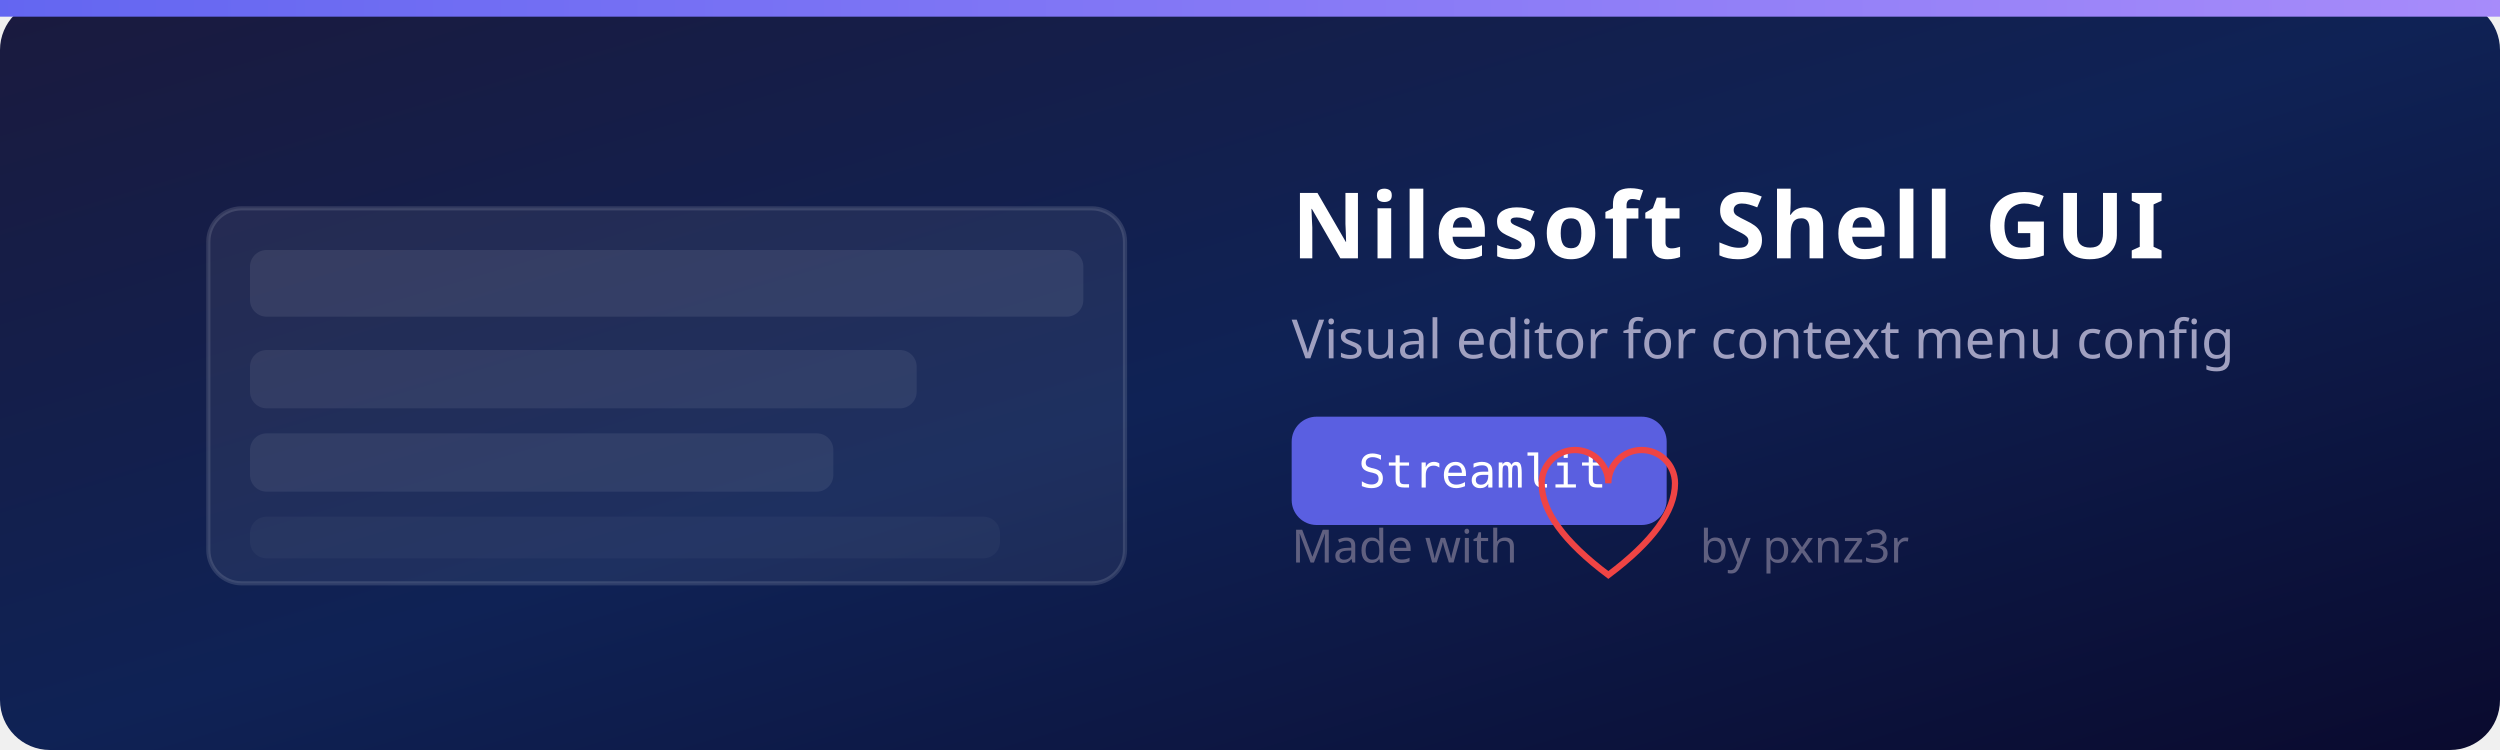
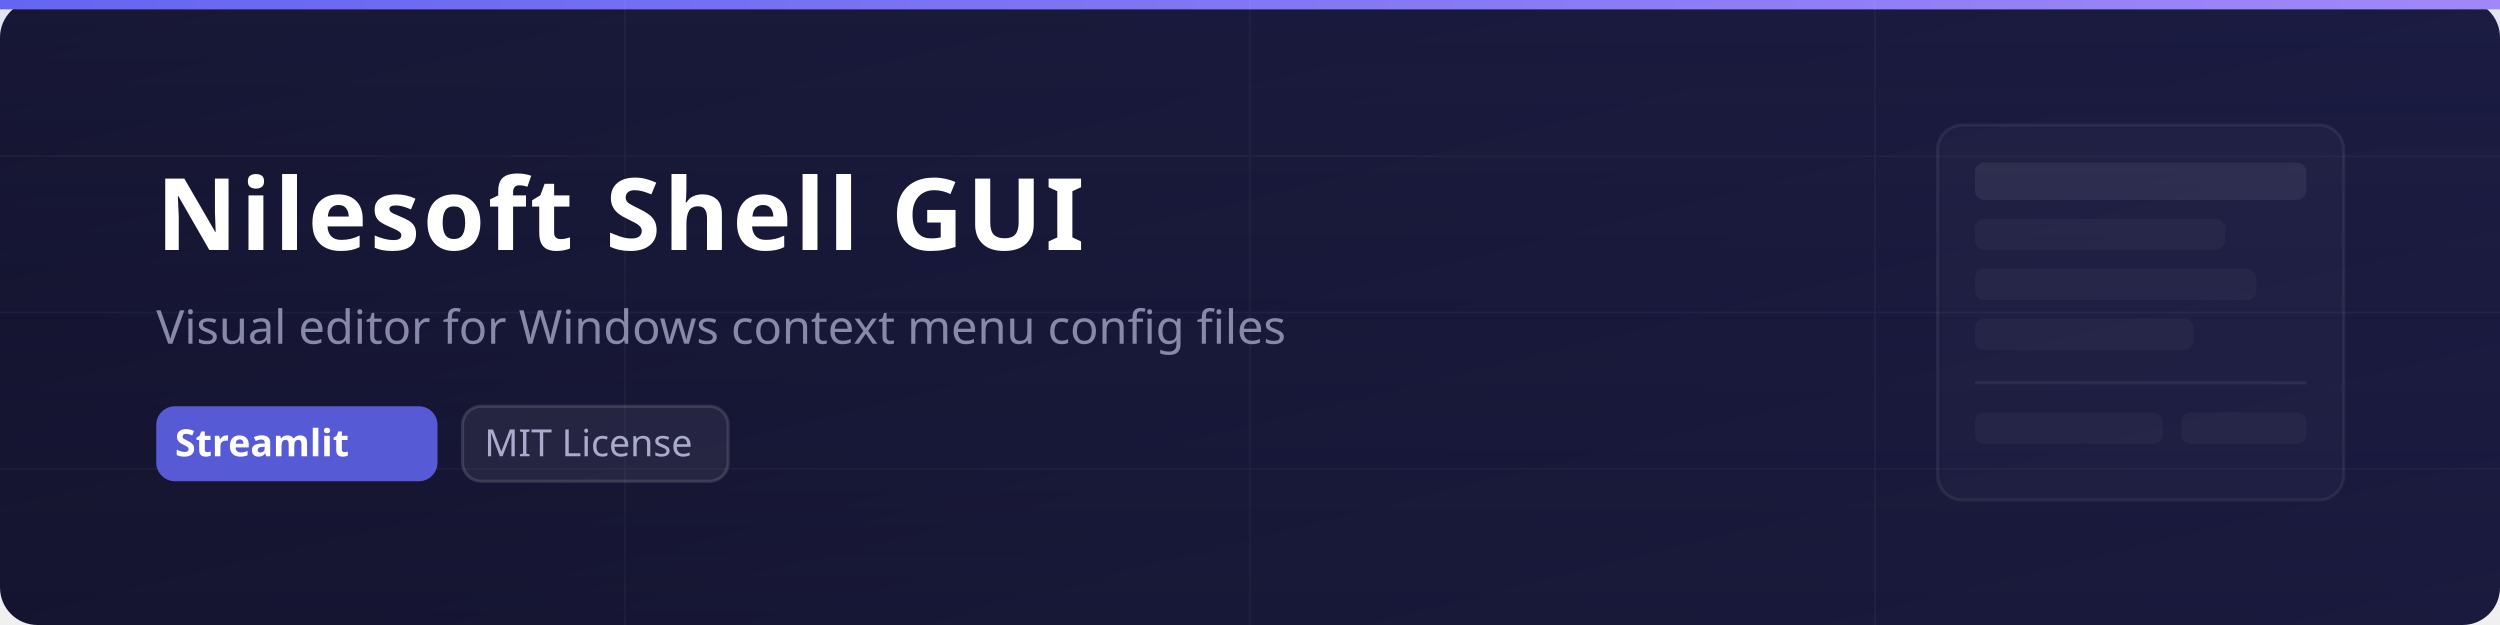
- <svg xmlns="http://www.w3.org/2000/svg" viewBox="0 0 600 180" width="600" height="180">
+ <svg xmlns="http://www.w3.org/2000/svg" viewBox="0 0 800 200" width="800" height="200">
  <defs>
    <linearGradient id="bg" x1="0" y1="0" x2="1" y2="1">
-       <stop offset="0%" stop-color="#1a1a3e">
-         <animate attributeName="stop-color" values="#1a1a3e;#0f2255;#1a1a3e" dur="6s" repeatCount="indefinite" />
-       </stop>
-       <stop offset="50%" stop-color="#0f2255">
-         <animate attributeName="stop-color" values="#0f2255;#1a1a3e;#0f2255" dur="6s" repeatCount="indefinite" />
-       </stop>
-       <stop offset="100%" stop-color="#0a0a2e">
-         <animate attributeName="stop-color" values="#0a0a2e;#162040;#0a0a2e" dur="6s" repeatCount="indefinite" />
-       </stop>
+       <stop offset="0%" stop-color="#0f0f23" />
+       <stop offset="100%" stop-color="#1a1a3e" />
    </linearGradient>
    <linearGradient id="accent" x1="0" y1="0" x2="1" y2="0">
-       <stop offset="0%" stop-color="#6366f1">
-         <animate attributeName="stop-color" values="#6366f1;#818cf8;#6366f1" dur="4s" repeatCount="indefinite" />
-       </stop>
-       <stop offset="100%" stop-color="#a78bfa">
-         <animate attributeName="stop-color" values="#a78bfa;#818cf8;#a78bfa" dur="4s" repeatCount="indefinite" />
-       </stop>
+       <stop offset="0%" stop-color="#6366f1" />
+       <stop offset="100%" stop-color="#a78bfa" />
+     </linearGradient>
+     <linearGradient id="glow" x1="0" y1="0" x2="0" y2="1">
+       <stop offset="0%" stop-color="#6366f1" stop-opacity="0.3" />
+       <stop offset="100%" stop-color="#6366f1" stop-opacity="0" />
    </linearGradient>
  </defs>
-   <rect width="600" height="180" rx="12" fill="url(#bg)" />
-   <rect x="0" y="0" width="600" height="4" fill="url(#accent)" />
-   <g transform="translate(50, 50)">
-     <rect x="0" y="0" width="220" height="90" rx="8" fill="#ffffff10" stroke="#ffffff20" stroke-width="1" />
-     <rect x="10" y="10" width="200" height="16" rx="4" fill="#ffffff15">
-       <animate attributeName="opacity" values="0.3;0.6;0.3" dur="2s" repeatCount="indefinite" />
-     </rect>
-     <rect x="10" y="34" width="160" height="14" rx="4" fill="#ffffff12" />
-     <rect x="10" y="54" width="140" height="14" rx="4" fill="#ffffff12" />
-     <rect x="10" y="74" width="180" height="10" rx="4" fill="#ffffff08" />
+   <rect width="800" height="200" rx="12" fill="url(#bg)" />
+   <rect x="0" y="0" width="800" height="3" fill="url(#accent)" />
+   <rect x="0" y="0" width="800" height="200" fill="url(#glow)" opacity="0.3">
+     <animate attributeName="opacity" values="0.2;0.4;0.2" dur="4s" repeatCount="indefinite" />
+   </rect>
+   <g opacity="0.04">
+     <line x1="0" y1="50" x2="800" y2="50" stroke="#fff" stroke-width="0.5" />
+     <line x1="0" y1="100" x2="800" y2="100" stroke="#fff" stroke-width="0.5" />
+     <line x1="0" y1="150" x2="800" y2="150" stroke="#fff" stroke-width="0.5" />
+     <line x1="200" y1="0" x2="200" y2="200" stroke="#fff" stroke-width="0.5" />
+     <line x1="400" y1="0" x2="400" y2="200" stroke="#fff" stroke-width="0.5" />
+     <line x1="600" y1="0" x2="600" y2="200" stroke="#fff" stroke-width="0.5" />
  </g>
-   <text x="310" y="62" font-family="Segoe UI, sans-serif" font-size="22" font-weight="700" fill="#ffffff" letter-spacing="1">Nilesoft Shell GUI</text>
-   <text x="310" y="86" font-family="Segoe UI, sans-serif" font-size="13" fill="#a0a0c0">Visual editor for context menu config</text>
-   <g transform="translate(310, 100)">
-     <rect x="0" y="0" width="90" height="26" rx="6" fill="#6366f1" opacity="0.9">
-       <animate attributeName="width" values="90;110;90" dur="3s" repeatCount="indefinite" />
-     </rect>
-     <text x="16" y="17" font-family="monospace" font-size="11" fill="#fff">Streamlit</text>
+   <text x="50" y="80" font-family="Segoe UI, sans-serif" font-size="32" font-weight="700" fill="#ffffff" letter-spacing="1">Nilesoft Shell GUI</text>
+   <text x="50" y="110" font-family="Segoe UI, sans-serif" font-size="15" fill="#8888aa">Visual editor for Windows context menu config files</text>
+   <rect x="50" y="130" width="90" height="24" rx="6" fill="#6366f1" opacity="0.85" />
+   <text x="56" y="146" font-family="Segoe UI, sans-serif" font-size="12" font-weight="600" fill="#ffffff">Streamlit</text>
+   <rect x="148" y="130" width="85" height="24" rx="6" fill="#ffffff10" stroke="#ffffff20" stroke-width="1" />
+   <text x="155" y="146" font-family="Segoe UI, sans-serif" font-size="12" fill="#aaaacc">MIT License</text>
+   <g transform="translate(620, 40)">
+     <rect x="0" y="0" width="130" height="120" rx="8" fill="#ffffff06" stroke="#ffffff10" stroke-width="1" />
+     <rect x="12" y="12" width="106" height="12" rx="3" fill="#ffffff10" />
+     <rect x="12" y="30" width="80" height="10" rx="3" fill="#ffffff08" />
+     <rect x="12" y="46" width="90" height="10" rx="3" fill="#ffffff08" />
+     <rect x="12" y="62" width="70" height="10" rx="3" fill="#ffffff08" />
+     <rect x="12" y="82" width="106" height="1" fill="#ffffff10" />
+     <rect x="12" y="92" width="60" height="10" rx="3" fill="#ffffff08" />
+     <rect x="78" y="92" width="40" height="10" rx="3" fill="#ffffff08" />
  </g>
-   <text x="310" y="135" font-family="Segoe UI, sans-serif" font-size="11" fill="#606080">Made with</text>
-   <g transform="translate(370, 122)">
-     <path d="M0-6 A8 8 0 0 1 16-6 A8 8 0 0 1 32-6 Q32 4 16 16 Q0 4 0-6Z" fill="none" stroke="#ef4444" stroke-width="1.5">
-       <animate attributeName="d" values="M0-6 A8 8 0 0 1 16-6 A8 8 0 0 1 32-6 Q32 4 16 16 Q0 4 0-6Z;M0-4 A10 10 0 0 1 16-4 A10 10 0 0 1 32-4 Q32 6 16 18 Q0 6 0-4Z;M0-6 A8 8 0 0 1 16-6 A8 8 0 0 1 32-6 Q32 4 16 16 Q0 4 0-6Z" dur="1s" repeatCount="indefinite" />
-       <animate attributeName="fill" values="#ef4444;#f87171;#ef4444" dur="1s" repeatCount="indefinite" />
-     </path>
-   </g>
-   <text x="408" y="135" font-family="Segoe UI, sans-serif" font-size="11" fill="#606080">by pxnz3r</text>
</svg>
